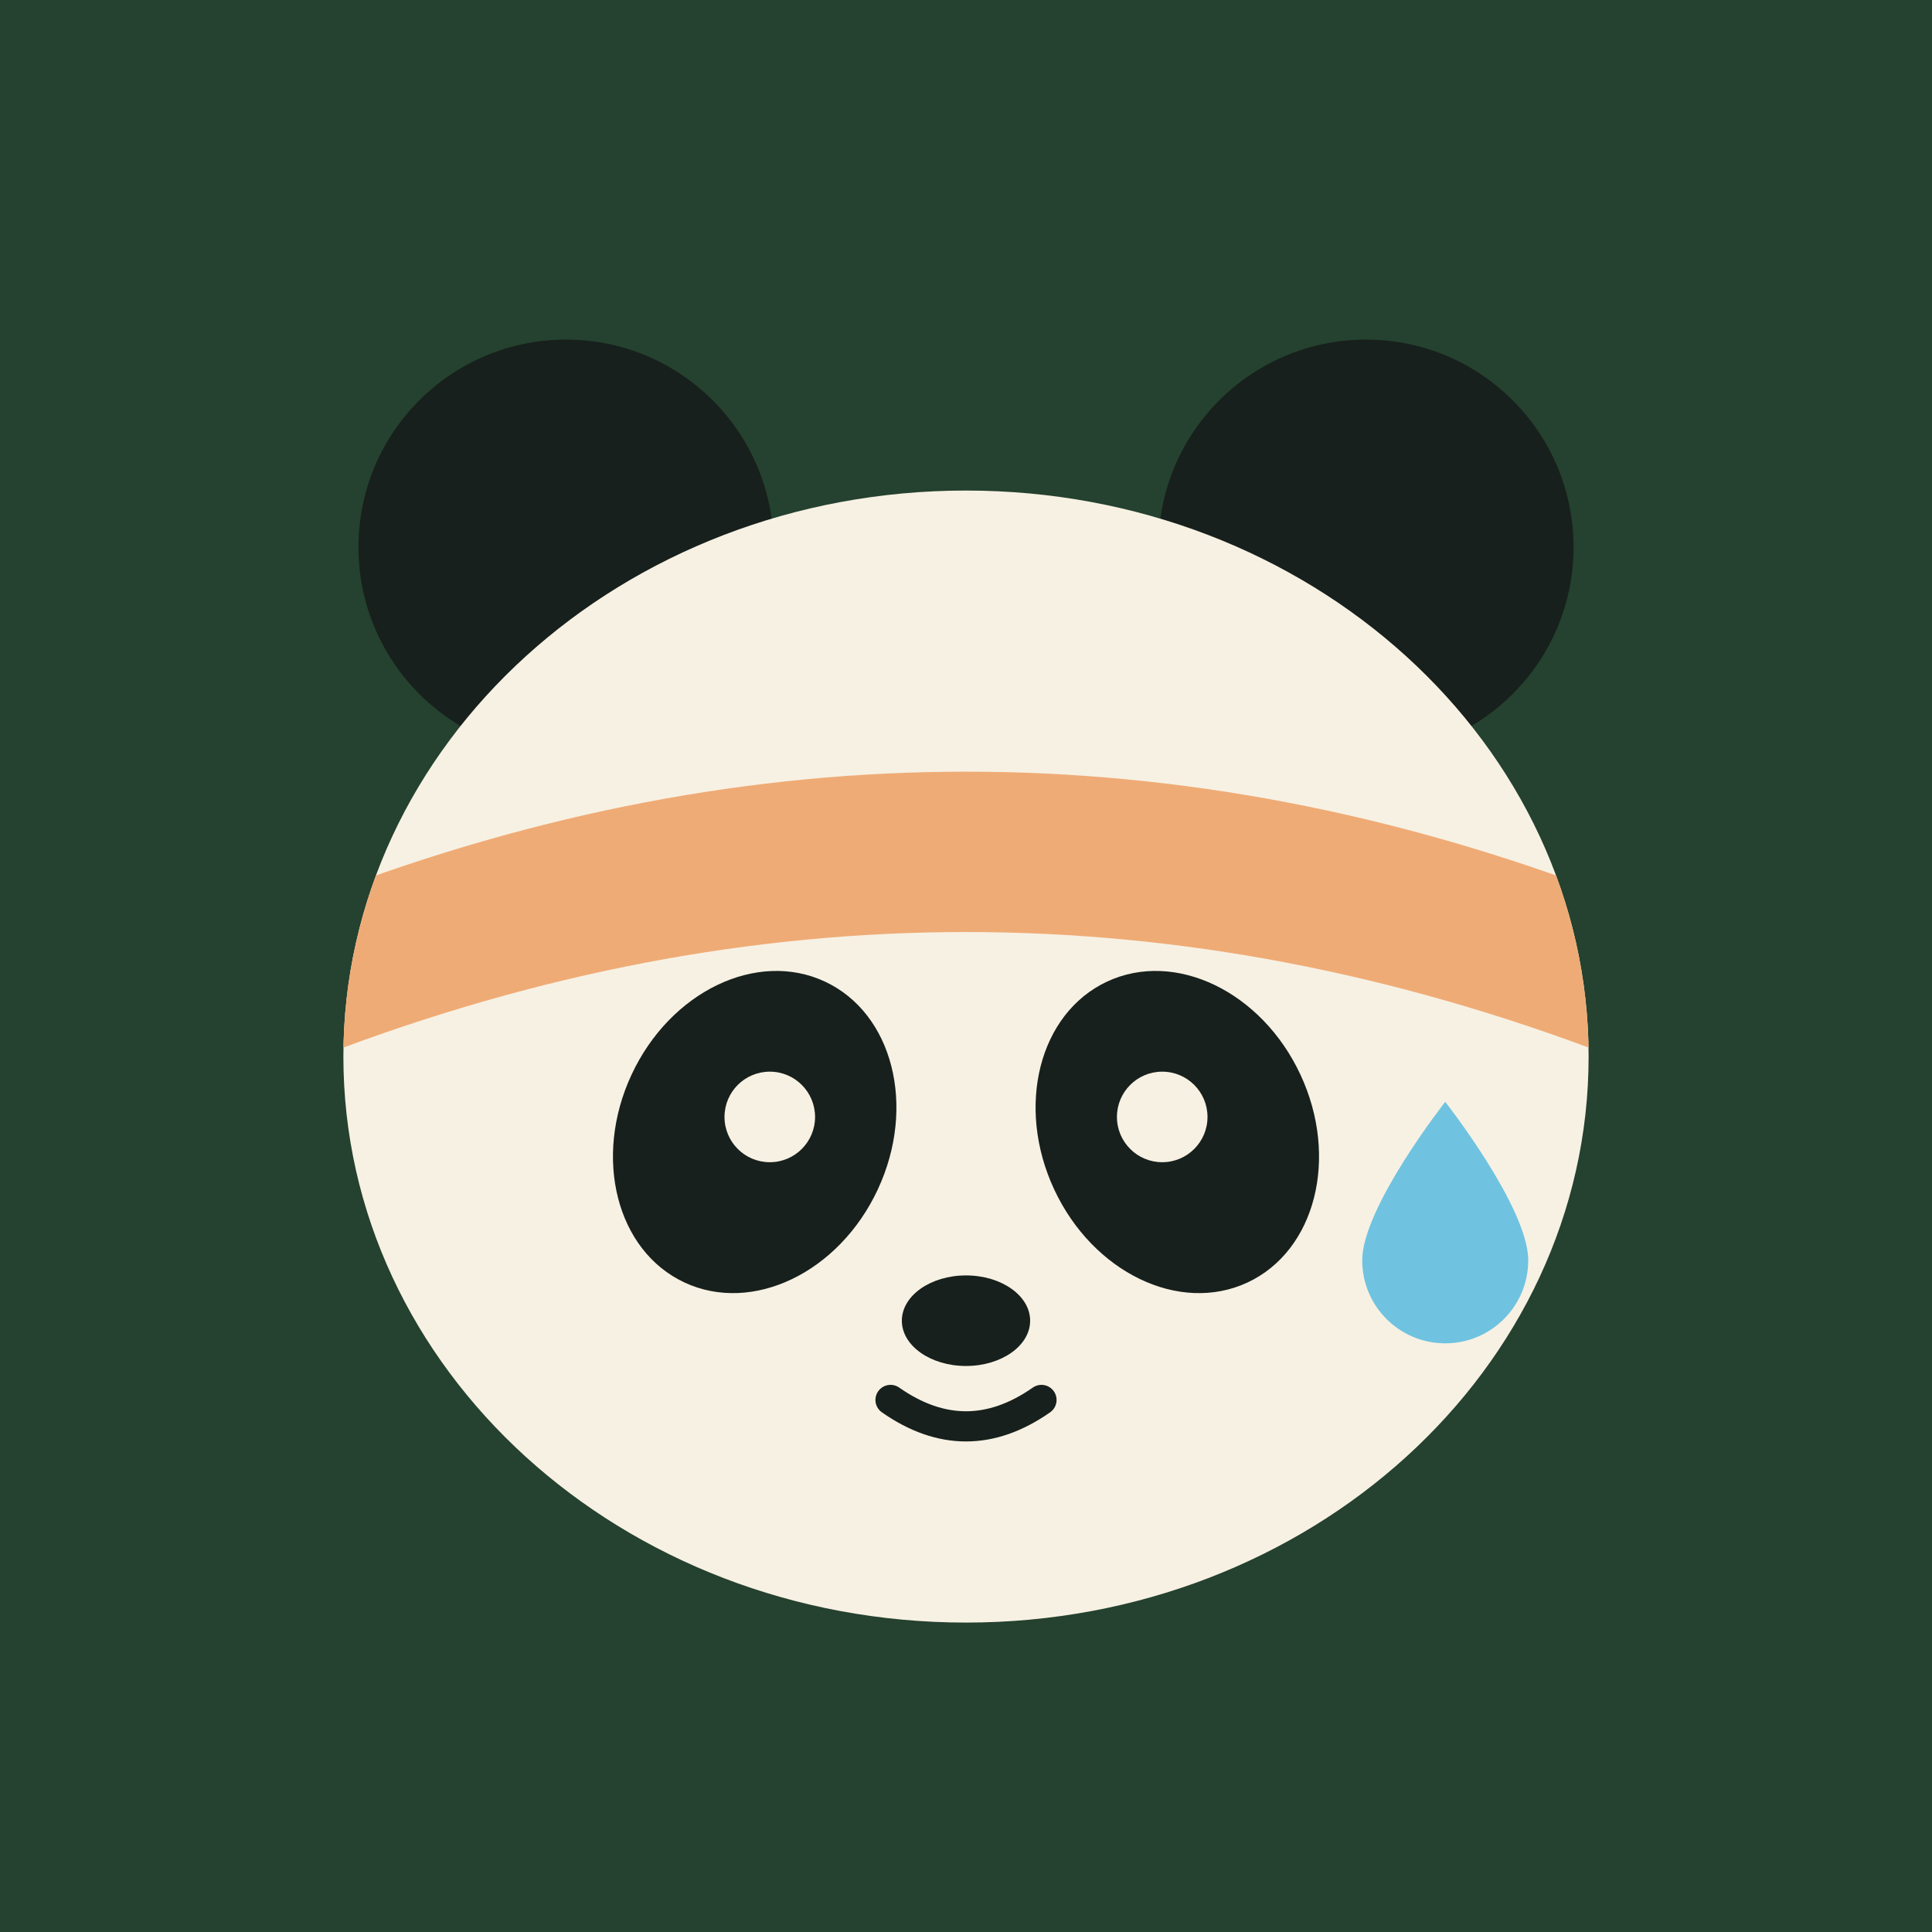
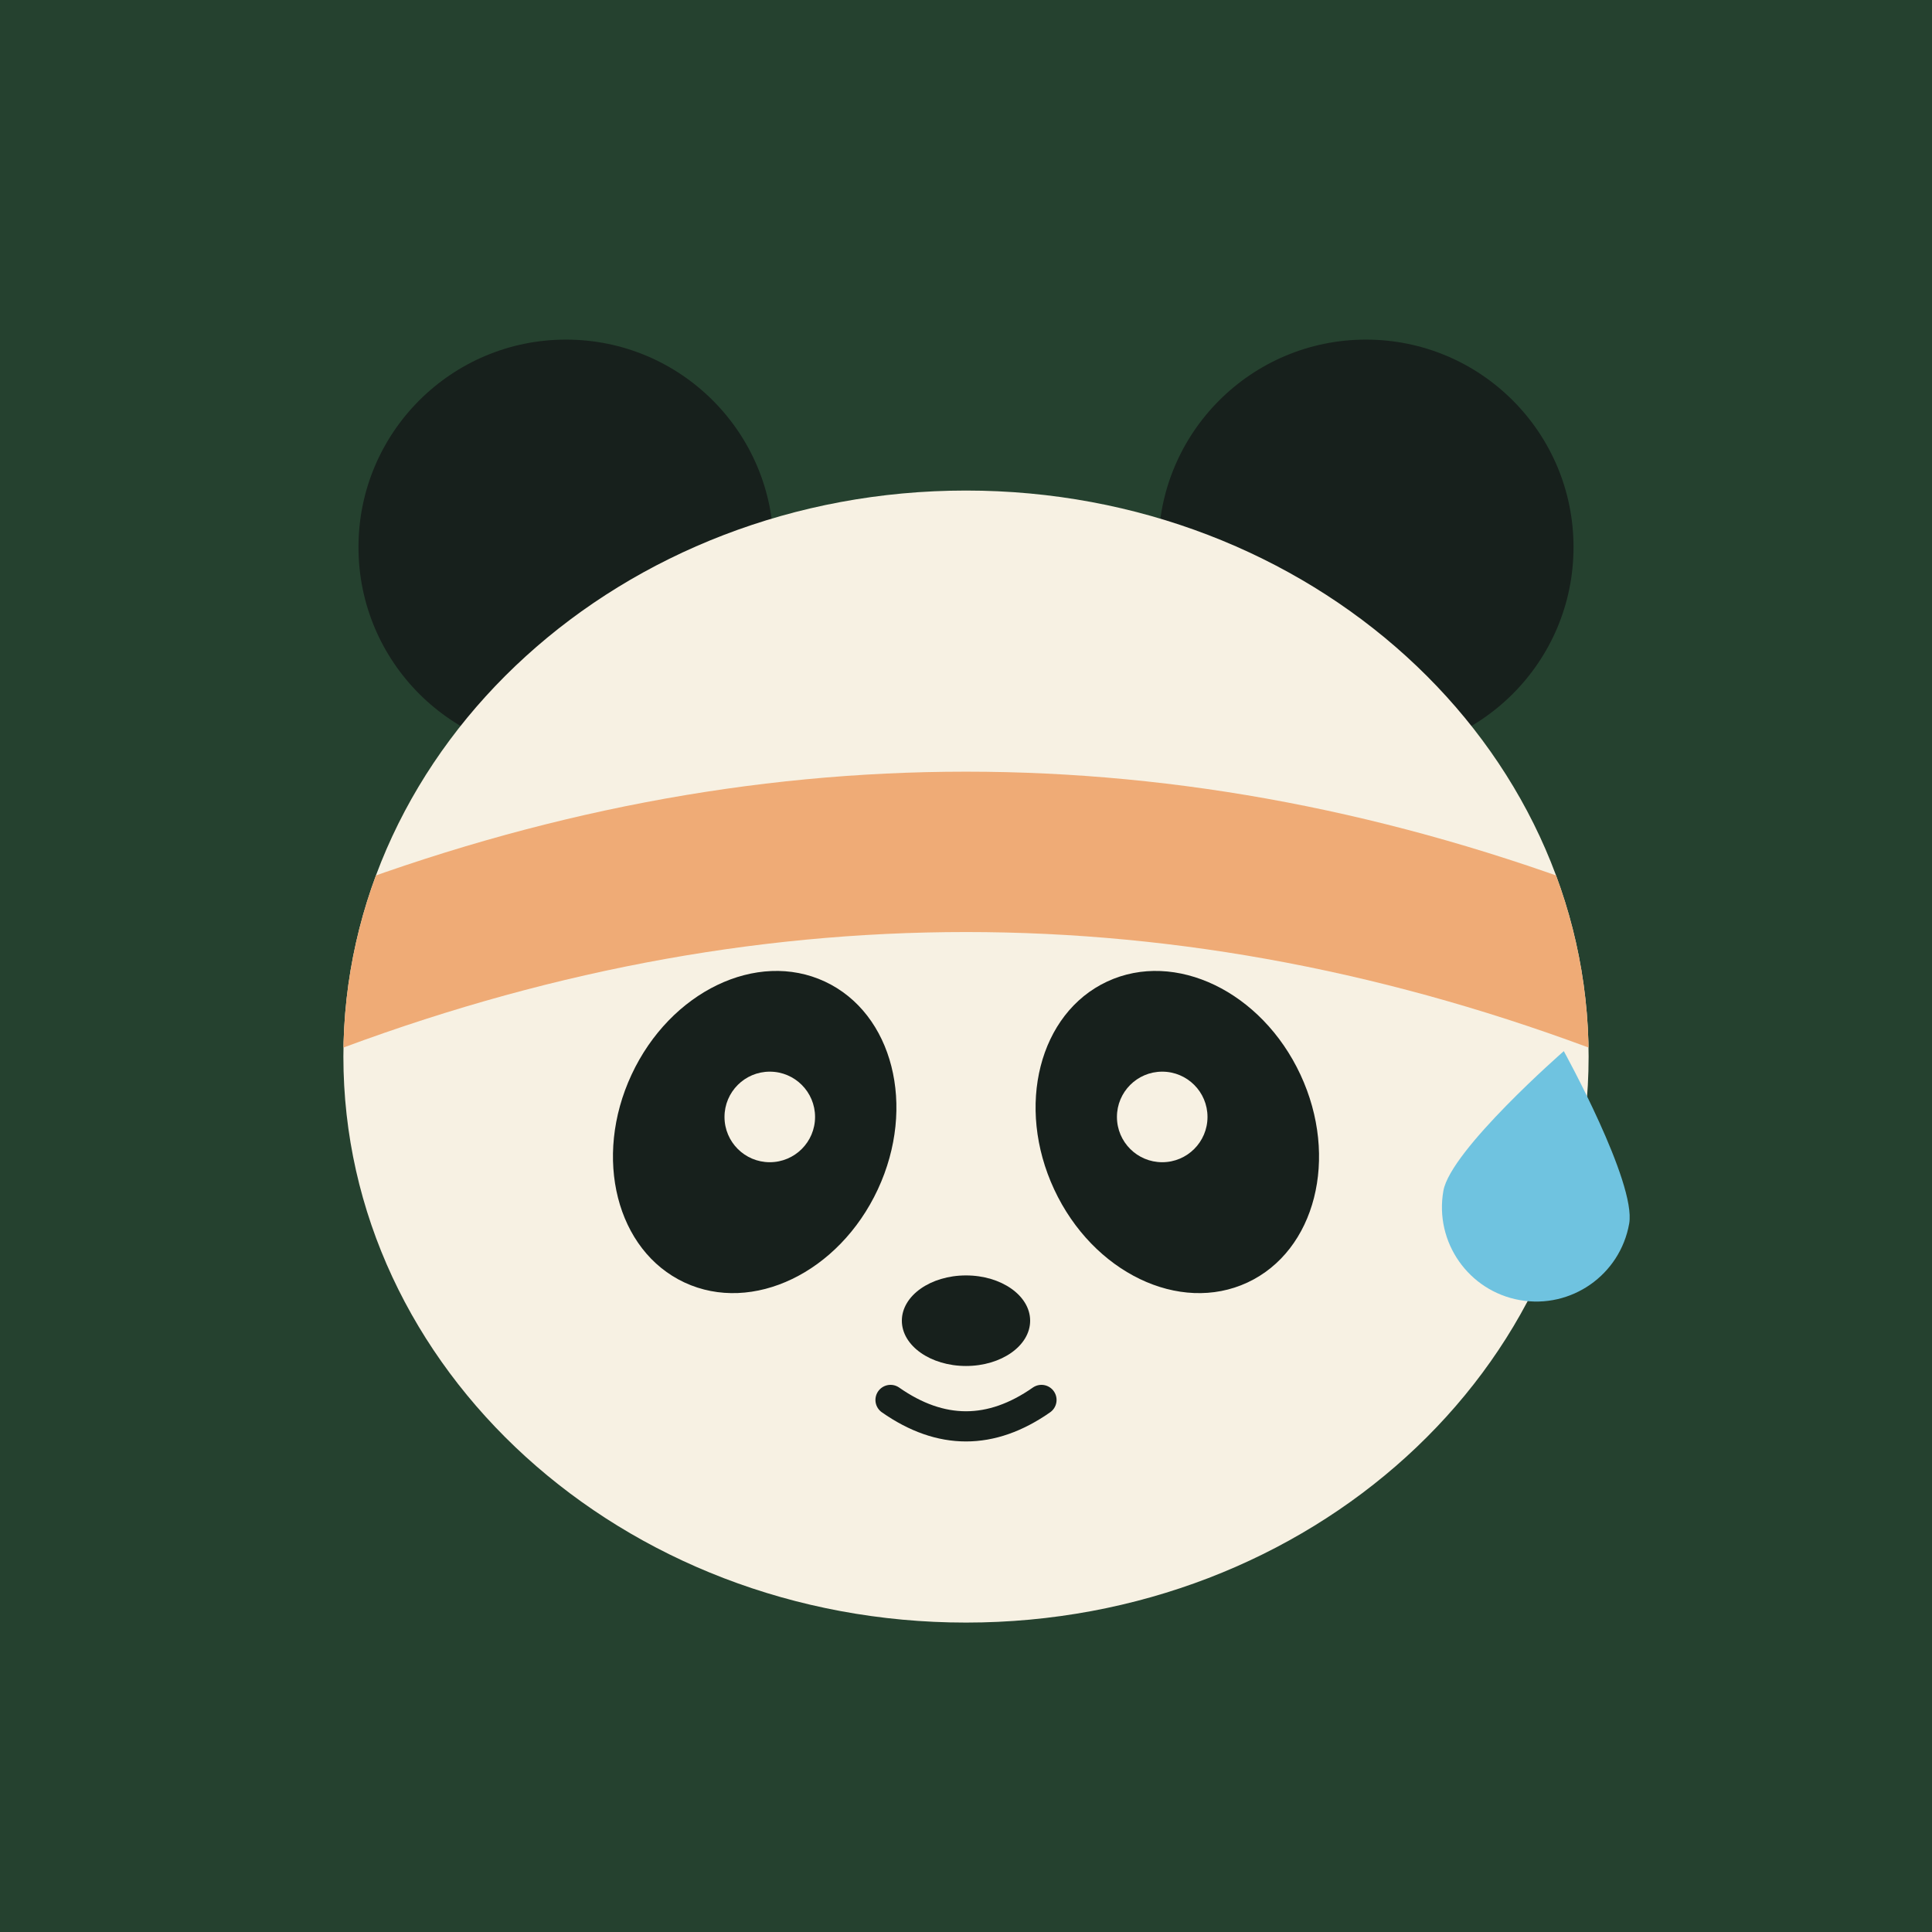
<svg xmlns="http://www.w3.org/2000/svg" viewBox="0 0 1024 1024">
  <defs>
    <clipPath id="bo-face">
      <ellipse cx="512" cy="560" rx="330" ry="300" />
    </clipPath>
  </defs>
  <g id="bo-logo">
    <rect width="1024" height="1024" fill="#25412f" />
    <circle cx="300" cy="290" r="110" fill="#17201c" />
    <circle cx="724" cy="290" r="110" fill="#17201c" />
    <ellipse cx="512" cy="560" rx="330" ry="300" fill="#f7f1e3" />
    <path clip-path="url(#bo-face)" d="M172 474 Q512 344 852 474 L852 559 Q512 429 172 559 Z" fill="#efab76" />
    <ellipse cx="400" cy="600" rx="72" ry="88" transform="rotate(25 400 600)" fill="#17201c" />
    <ellipse cx="624" cy="600" rx="72" ry="88" transform="rotate(-25 624 600)" fill="#17201c" />
    <circle cx="408" cy="592" r="24" fill="#f7f1e3" />
    <circle cx="616" cy="592" r="24" fill="#f7f1e3" />
    <ellipse cx="512" cy="700" rx="34" ry="24" fill="#17201c" />
    <path d="M472 742 Q512 770 552 742" stroke="#17201c" stroke-width="16" fill="none" stroke-linecap="round" />
-     <path d="M766 584 C766 584 722 640 722 668 A44 44 0 0 0 810 668 C810 640 766 584 766 584 Z" fill="#6fc3e0" />
+     <path transform="rotate(10 816 630)" d="M816 556 C816 556 766 618 766 640 A50 50 0 0 0 866 640 C866 618 816 556 816 556 Z" fill="#6fc3e0" />
  </g>
</svg>
